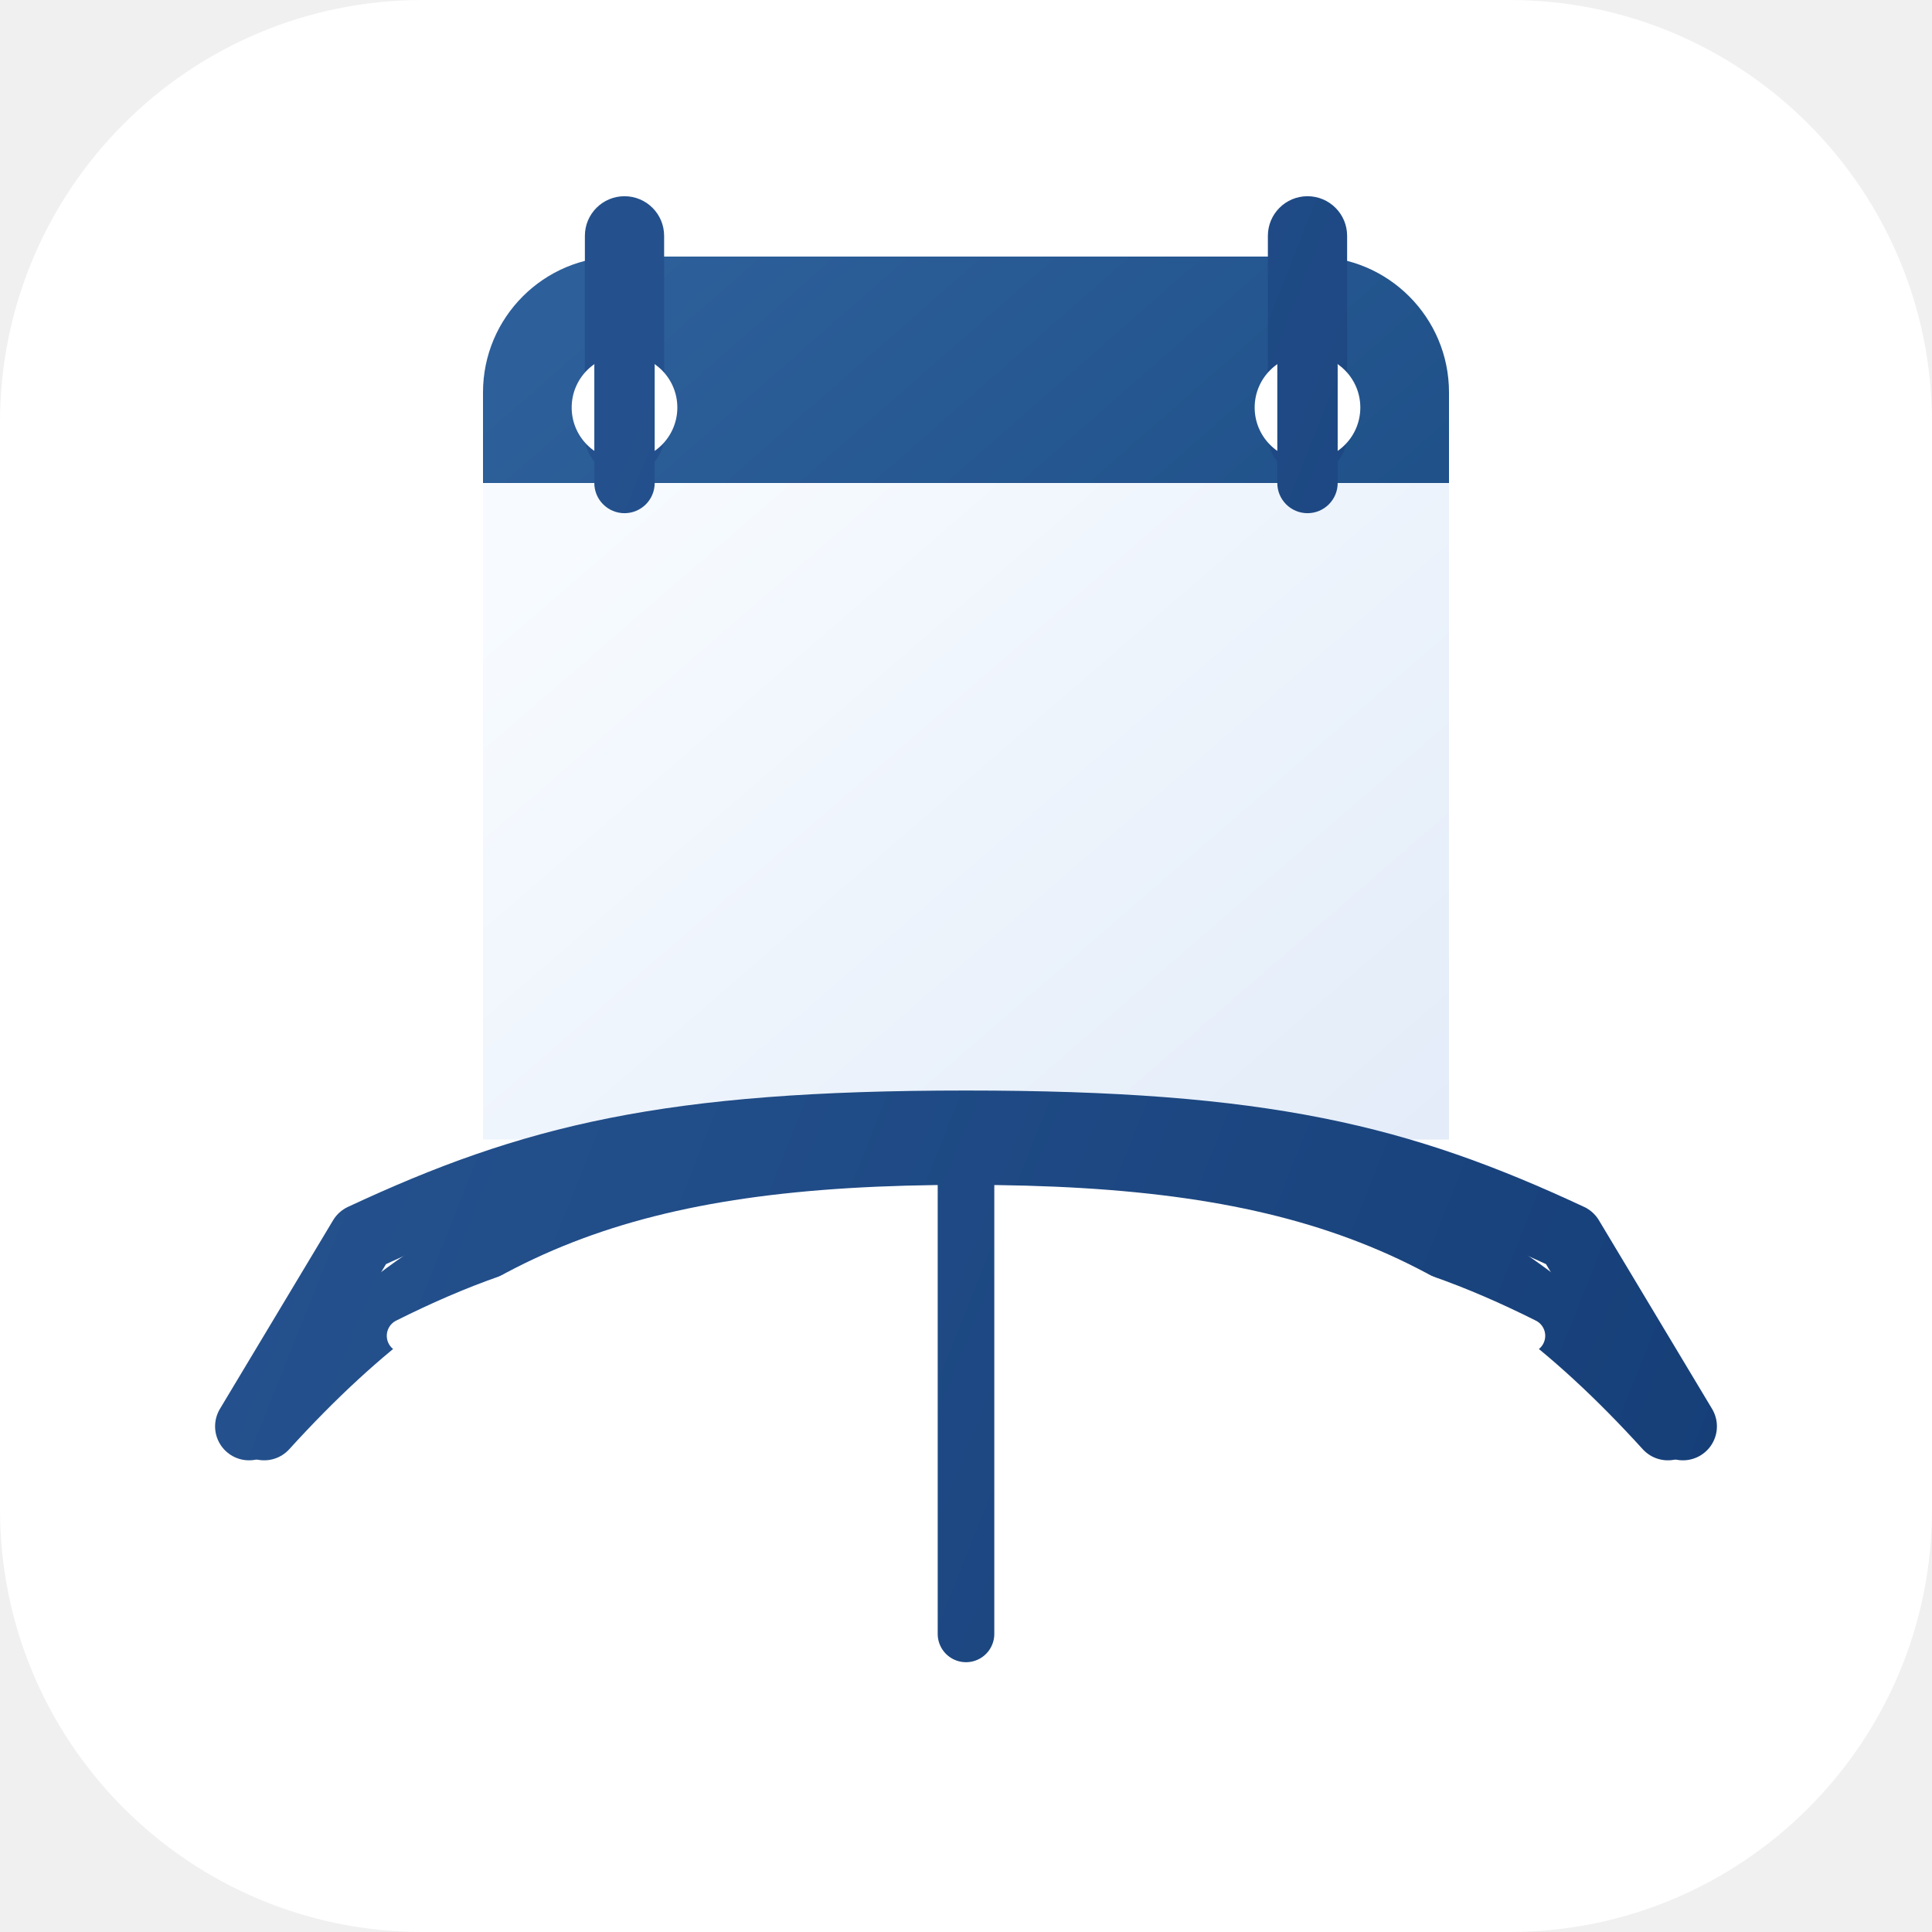
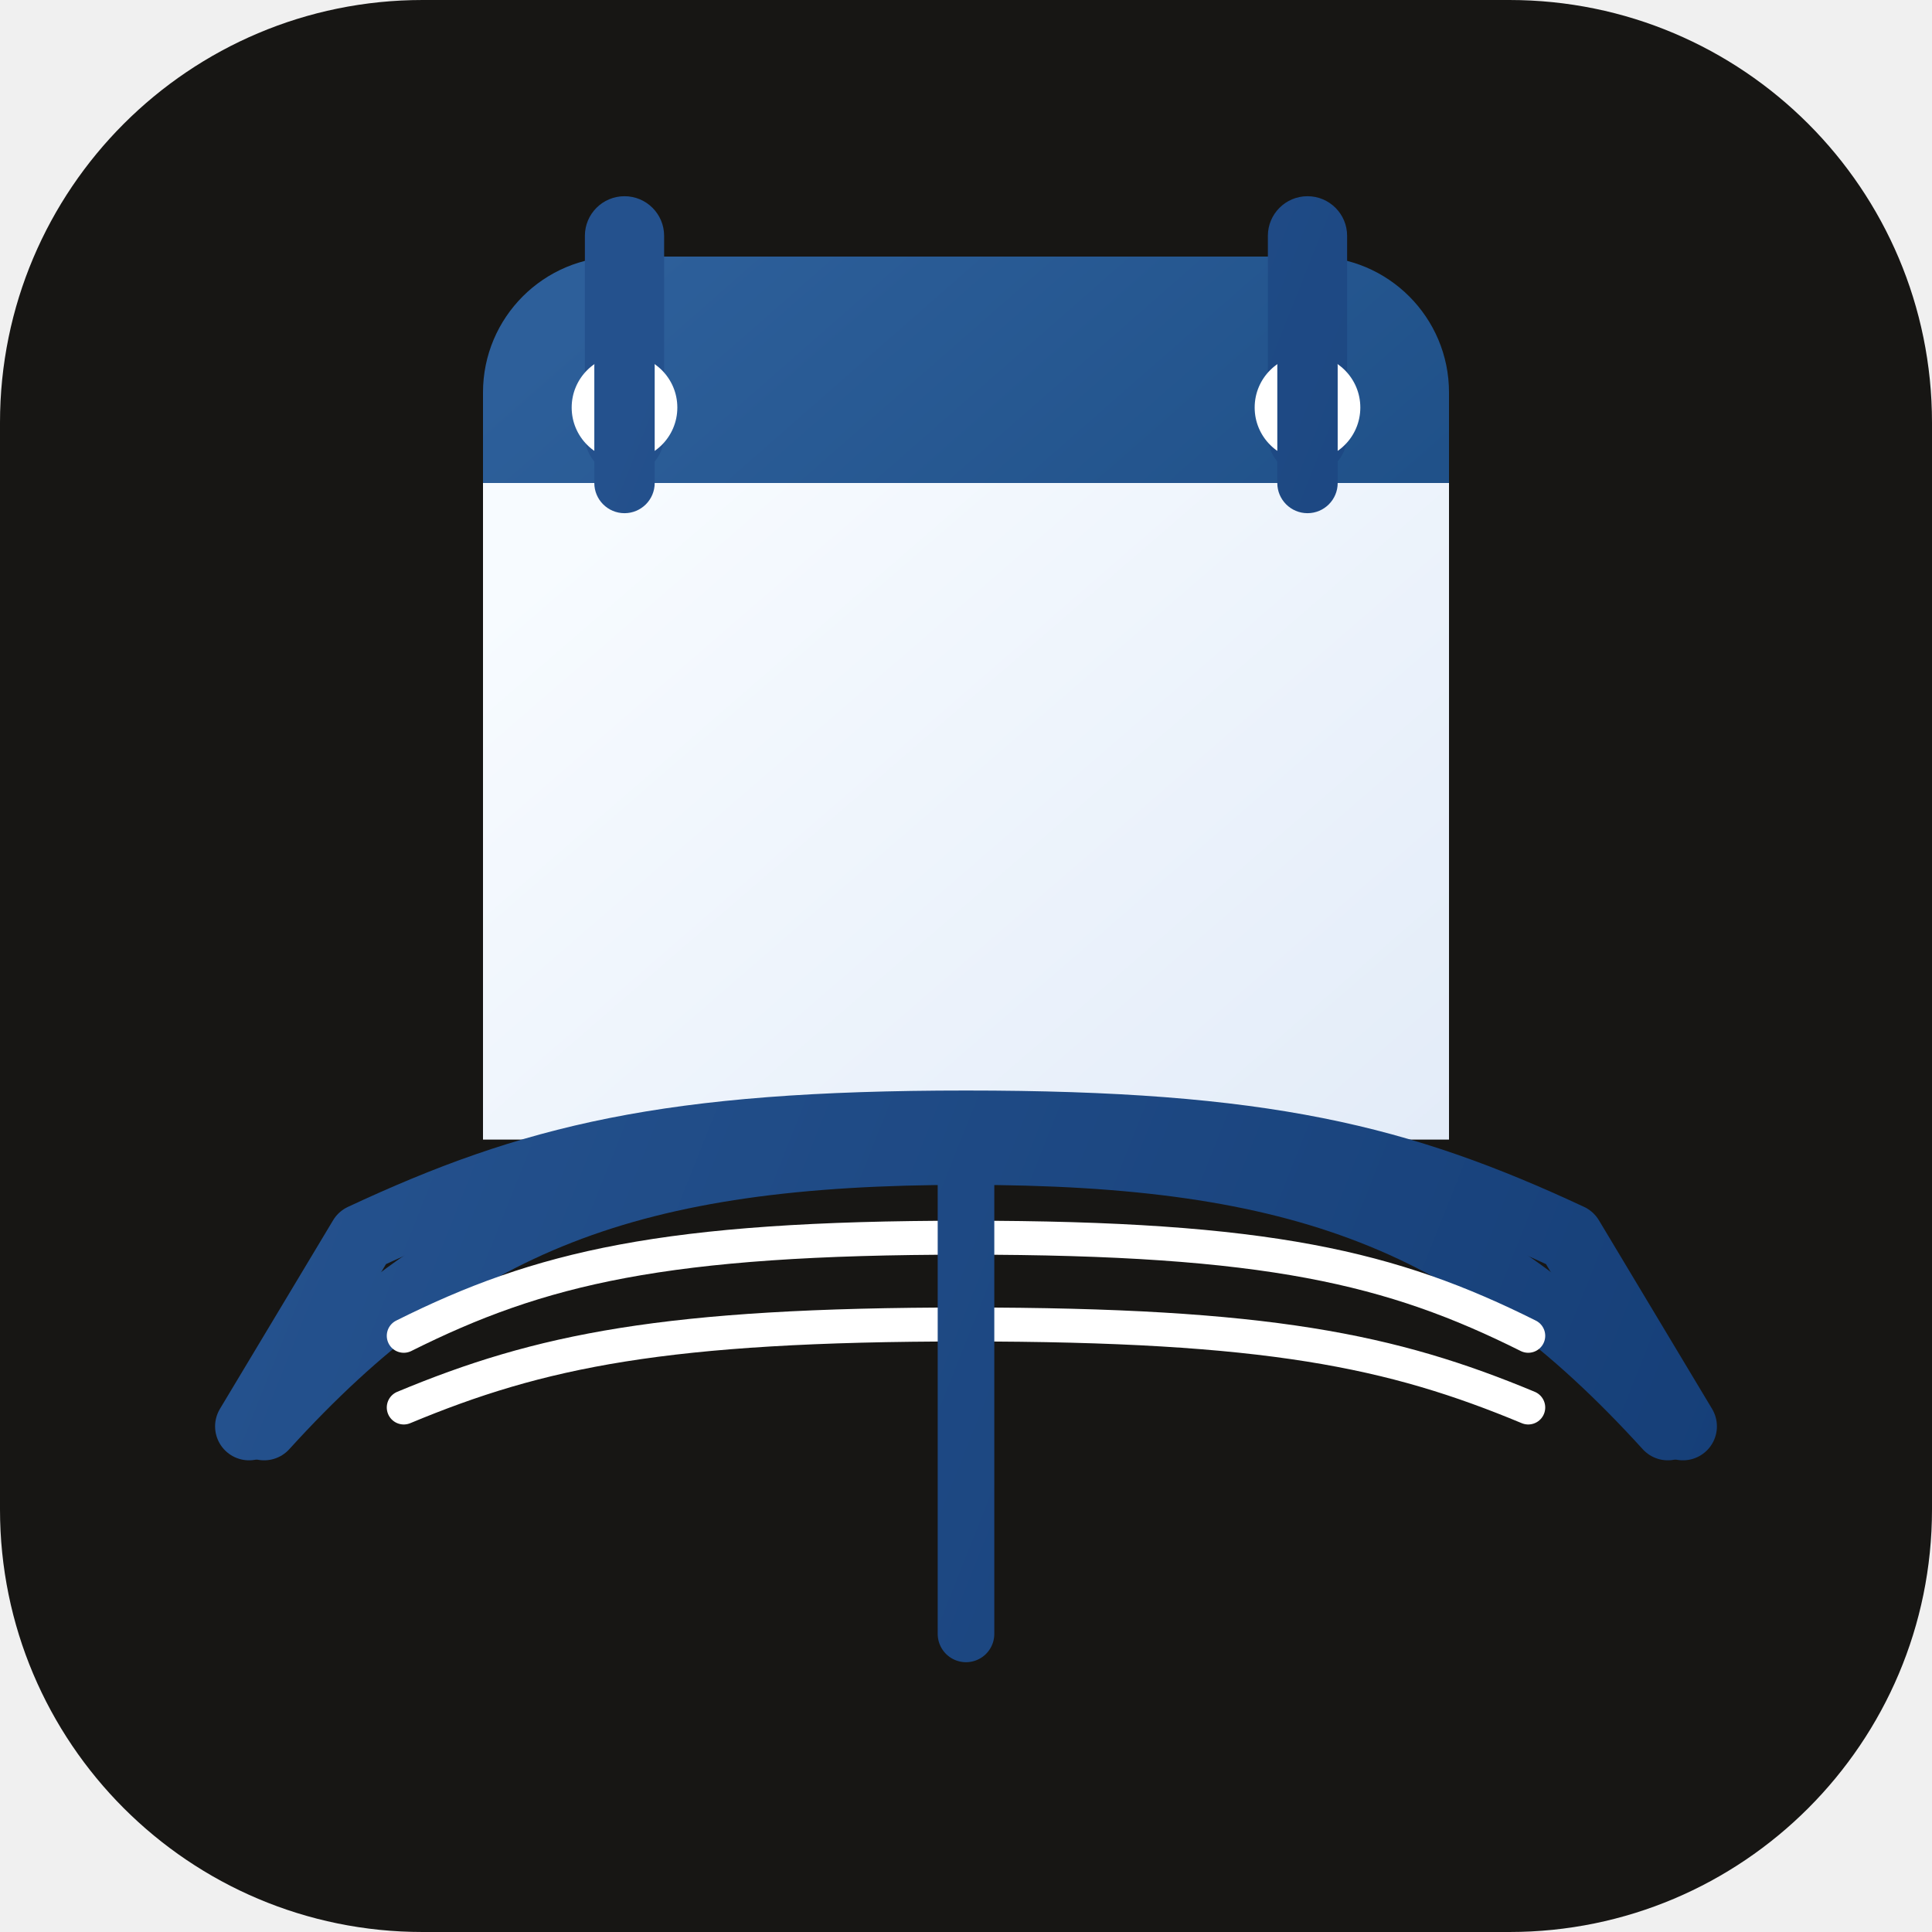
<svg xmlns="http://www.w3.org/2000/svg" viewBox="0 0 1024 1024" role="img" aria-label="Is There Tachanun app icon">
  <defs>
    <linearGradient id="cover" x1="240" y1="220" x2="784" y2="840" gradientUnits="userSpaceOnUse">
      <stop offset="0" stop-color="#2d5f9a" />
      <stop offset="1" stop-color="#0f3f73" />
    </linearGradient>
    <linearGradient id="page" x1="300" y1="280" x2="724" y2="770" gradientUnits="userSpaceOnUse">
      <stop offset="0" stop-color="#f7fbff" />
      <stop offset="1" stop-color="#dfe9f7" />
    </linearGradient>
    <linearGradient id="book" x1="160" y1="620" x2="864" y2="900" gradientUnits="userSpaceOnUse">
      <stop offset="0" stop-color="#24518d" />
      <stop offset="1" stop-color="#163f78" />
    </linearGradient>
  </defs>
-   <rect width="1024" height="1024" rx="224" fill="#ffffff" />
+   <rect width="1024" height="1024" rx="224" fill="#171614" />
  <g transform="translate(0,8)">
    <rect x="256" y="128" width="512" height="468" rx="72" fill="url(#cover)" />
    <rect x="256" y="248" width="512" height="348" rx="0" fill="url(#page)" />
    <rect x="310" y="96" width="42" height="148" rx="21" fill="url(#book)" />
    <rect x="672" y="96" width="42" height="148" rx="21" fill="url(#book)" />
    <circle cx="331" cy="208" r="28" fill="#ffffff" />
    <circle cx="693" cy="208" r="28" fill="#ffffff" />
    <rect x="315" y="170" width="32" height="94" rx="16" fill="url(#book)" />
    <rect x="677" y="170" width="32" height="94" rx="16" fill="url(#book)" />
    <path d="M140 748C240 638 334 602 512 602C690 602 784 638 884 748" fill="none" stroke="url(#book)" stroke-width="36" stroke-linecap="round" />
    <path d="M132 748L192 648C282 606 354 588 512 588C670 588 742 606 832 648L892 748" fill="none" stroke="url(#book)" stroke-width="36" stroke-linecap="round" stroke-linejoin="round" />
    <path d="M214 700C286 664 352 648 512 648C672 648 738 664 810 700" fill="none" stroke="#ffffff" stroke-width="18" stroke-linecap="round" />
    <path d="M214 738C286 708 352 694 512 694C672 694 738 708 810 738" fill="none" stroke="#ffffff" stroke-width="18" stroke-linecap="round" />
    <path d="M512 596L512 858" fill="none" stroke="url(#book)" stroke-width="30" stroke-linecap="round" />
  </g>
</svg>
